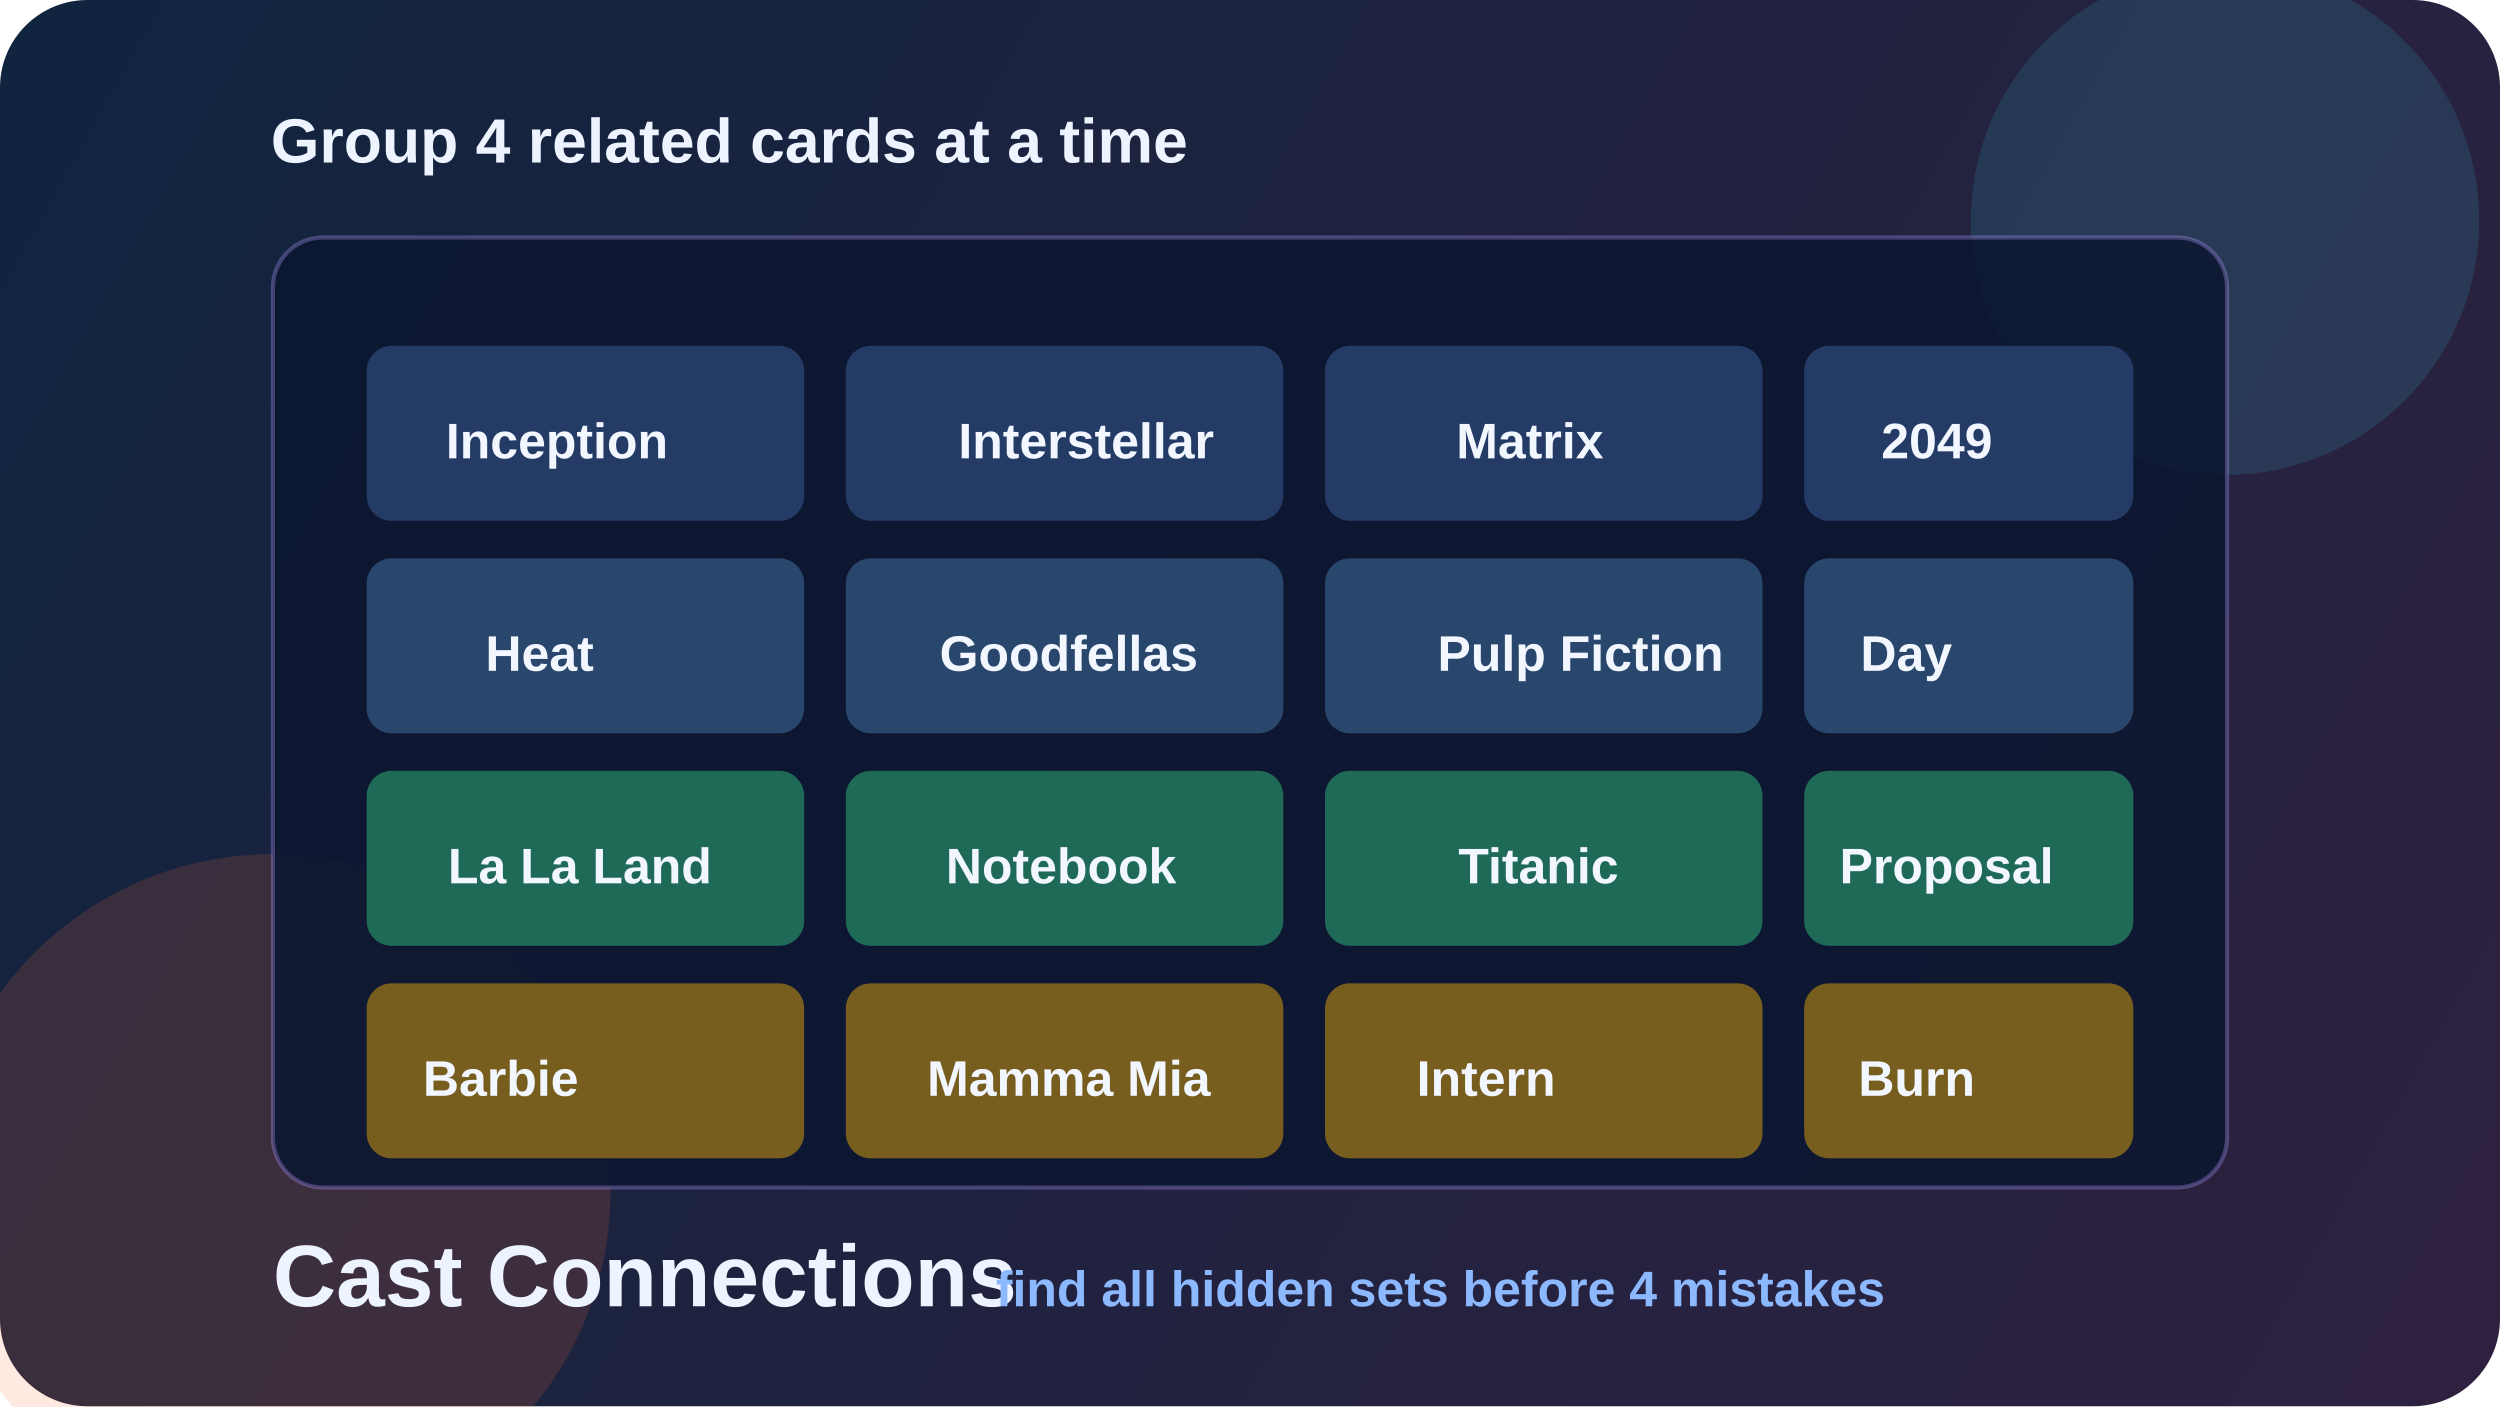
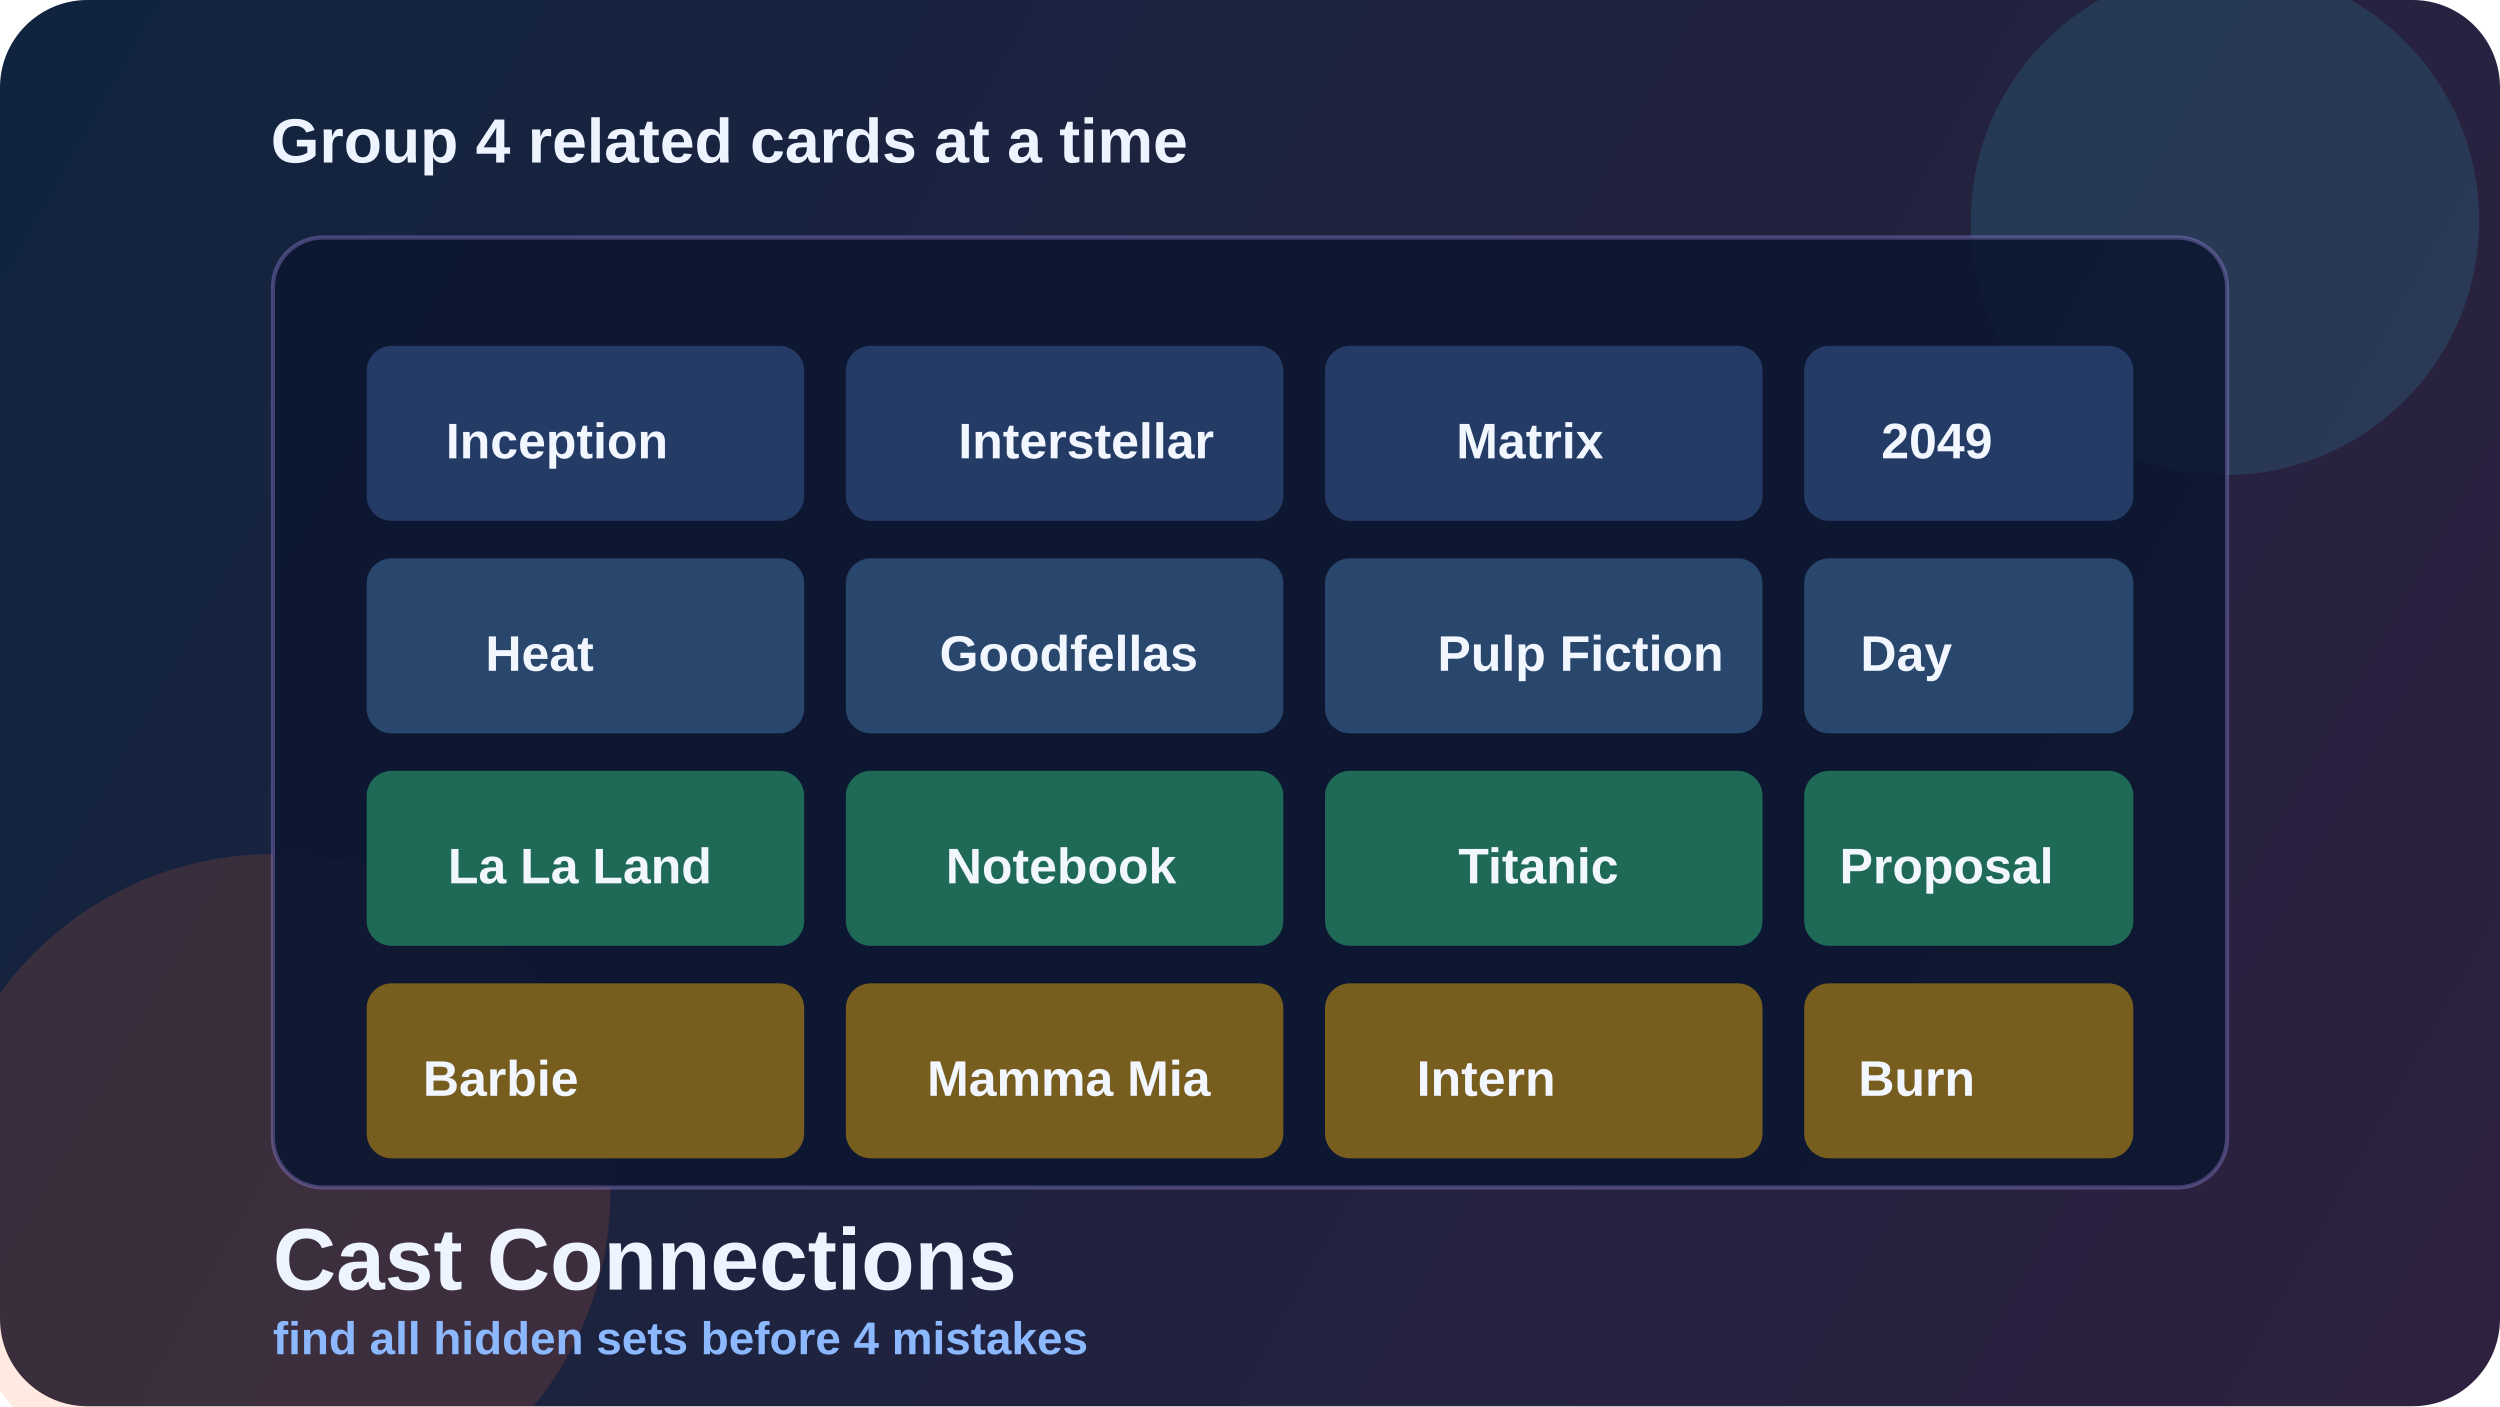
<svg xmlns="http://www.w3.org/2000/svg" width="1200" height="675" viewBox="0 0 1200 675" fill="none">
  <defs>
    <linearGradient id="bgB" x1="0" y1="0" x2="1200" y2="675" gradientUnits="userSpaceOnUse">
      <stop stop-color="#10243F" />
      <stop offset="1" stop-color="#2E213F" />
    </linearGradient>
  </defs>
  <rect width="1200" height="675" rx="42" fill="url(#bgB)" />
  <circle cx="1068" cy="106" r="122" fill="#33CDE2" fill-opacity=".14" />
  <circle cx="131" cy="572" r="162" fill="#FF6B35" fill-opacity=".15" />
  <rect x="131" y="114" width="938" height="456" rx="24" fill="#0C1630" fill-opacity=".88" stroke="#B39BFF" stroke-opacity=".32" stroke-width="2" />
  <g>
    <rect x="176" y="166" width="210" height="84" rx="12" fill="#243B66" />
    <rect x="406" y="166" width="210" height="84" rx="12" fill="#243B66" />
    <rect x="636" y="166" width="210" height="84" rx="12" fill="#243B66" />
    <rect x="866" y="166" width="158" height="84" rx="12" fill="#243B66" />
    <rect x="176" y="268" width="210" height="84" rx="12" fill="#29466C" />
    <rect x="406" y="268" width="210" height="84" rx="12" fill="#29466C" />
    <rect x="636" y="268" width="210" height="84" rx="12" fill="#29466C" />
    <rect x="866" y="268" width="158" height="84" rx="12" fill="#29466C" />
    <rect x="176" y="370" width="210" height="84" rx="12" fill="#1F6A57" />
    <rect x="406" y="370" width="210" height="84" rx="12" fill="#1F6A57" />
    <rect x="636" y="370" width="210" height="84" rx="12" fill="#1F6A57" />
    <rect x="866" y="370" width="158" height="84" rx="12" fill="#1F6A57" />
    <rect x="176" y="472" width="210" height="84" rx="12" fill="#775D1E" />
    <rect x="406" y="472" width="210" height="84" rx="12" fill="#775D1E" />
    <rect x="636" y="472" width="210" height="84" rx="12" fill="#775D1E" />
    <rect x="866" y="472" width="158" height="84" rx="12" fill="#775D1E" />
  </g>
  <g fill="#F1F6FF" font-family="Arial, Helvetica, sans-serif" font-size="24" font-weight="700">
    <text x="214" y="220">Inception</text>
    <text x="460" y="220">Interstellar</text>
    <text x="699" y="220">Matrix</text>
    <text x="903" y="220">2049</text>
    <text x="233" y="322">Heat</text>
    <text x="451" y="322">Goodfellas</text>
    <text x="690" y="322">Pulp Fiction</text>
    <text x="893" y="322">Day</text>
    <text x="215" y="424">La La Land</text>
    <text x="454" y="424">Notebook</text>
    <text x="700" y="424">Titanic</text>
    <text x="883" y="424">Proposal</text>
    <text x="203" y="526">Barbie</text>
    <text x="445" y="526">Mamma Mia</text>
    <text x="680" y="526">Intern</text>
    <text x="892" y="526">Burn</text>
  </g>
  <text x="130" y="78" fill="#EEF4FF" font-family="Arial, Helvetica, sans-serif" font-size="30" font-weight="800">Group 4 related cards at a time</text>
-   <text x="131" y="627" fill="#EEF4FF" font-family="Arial, Helvetica, sans-serif" font-size="42" font-weight="800">Cast Connections</text>
-   <text x="478" y="627" fill="#8BB8FF" font-family="Arial, Helvetica, sans-serif" font-size="24" font-weight="600">find all hidden sets before 4 mistakes</text>
+   <text x="131" y="619" fill="#EEF4FF" font-family="Arial, Helvetica, sans-serif" font-size="42" font-weight="800">Cast Connections</text>
+   <text x="131" y="650" fill="#8BB8FF" font-family="Arial, Helvetica, sans-serif" font-size="22" font-weight="600">find all hidden sets before 4 mistakes</text>
</svg>
